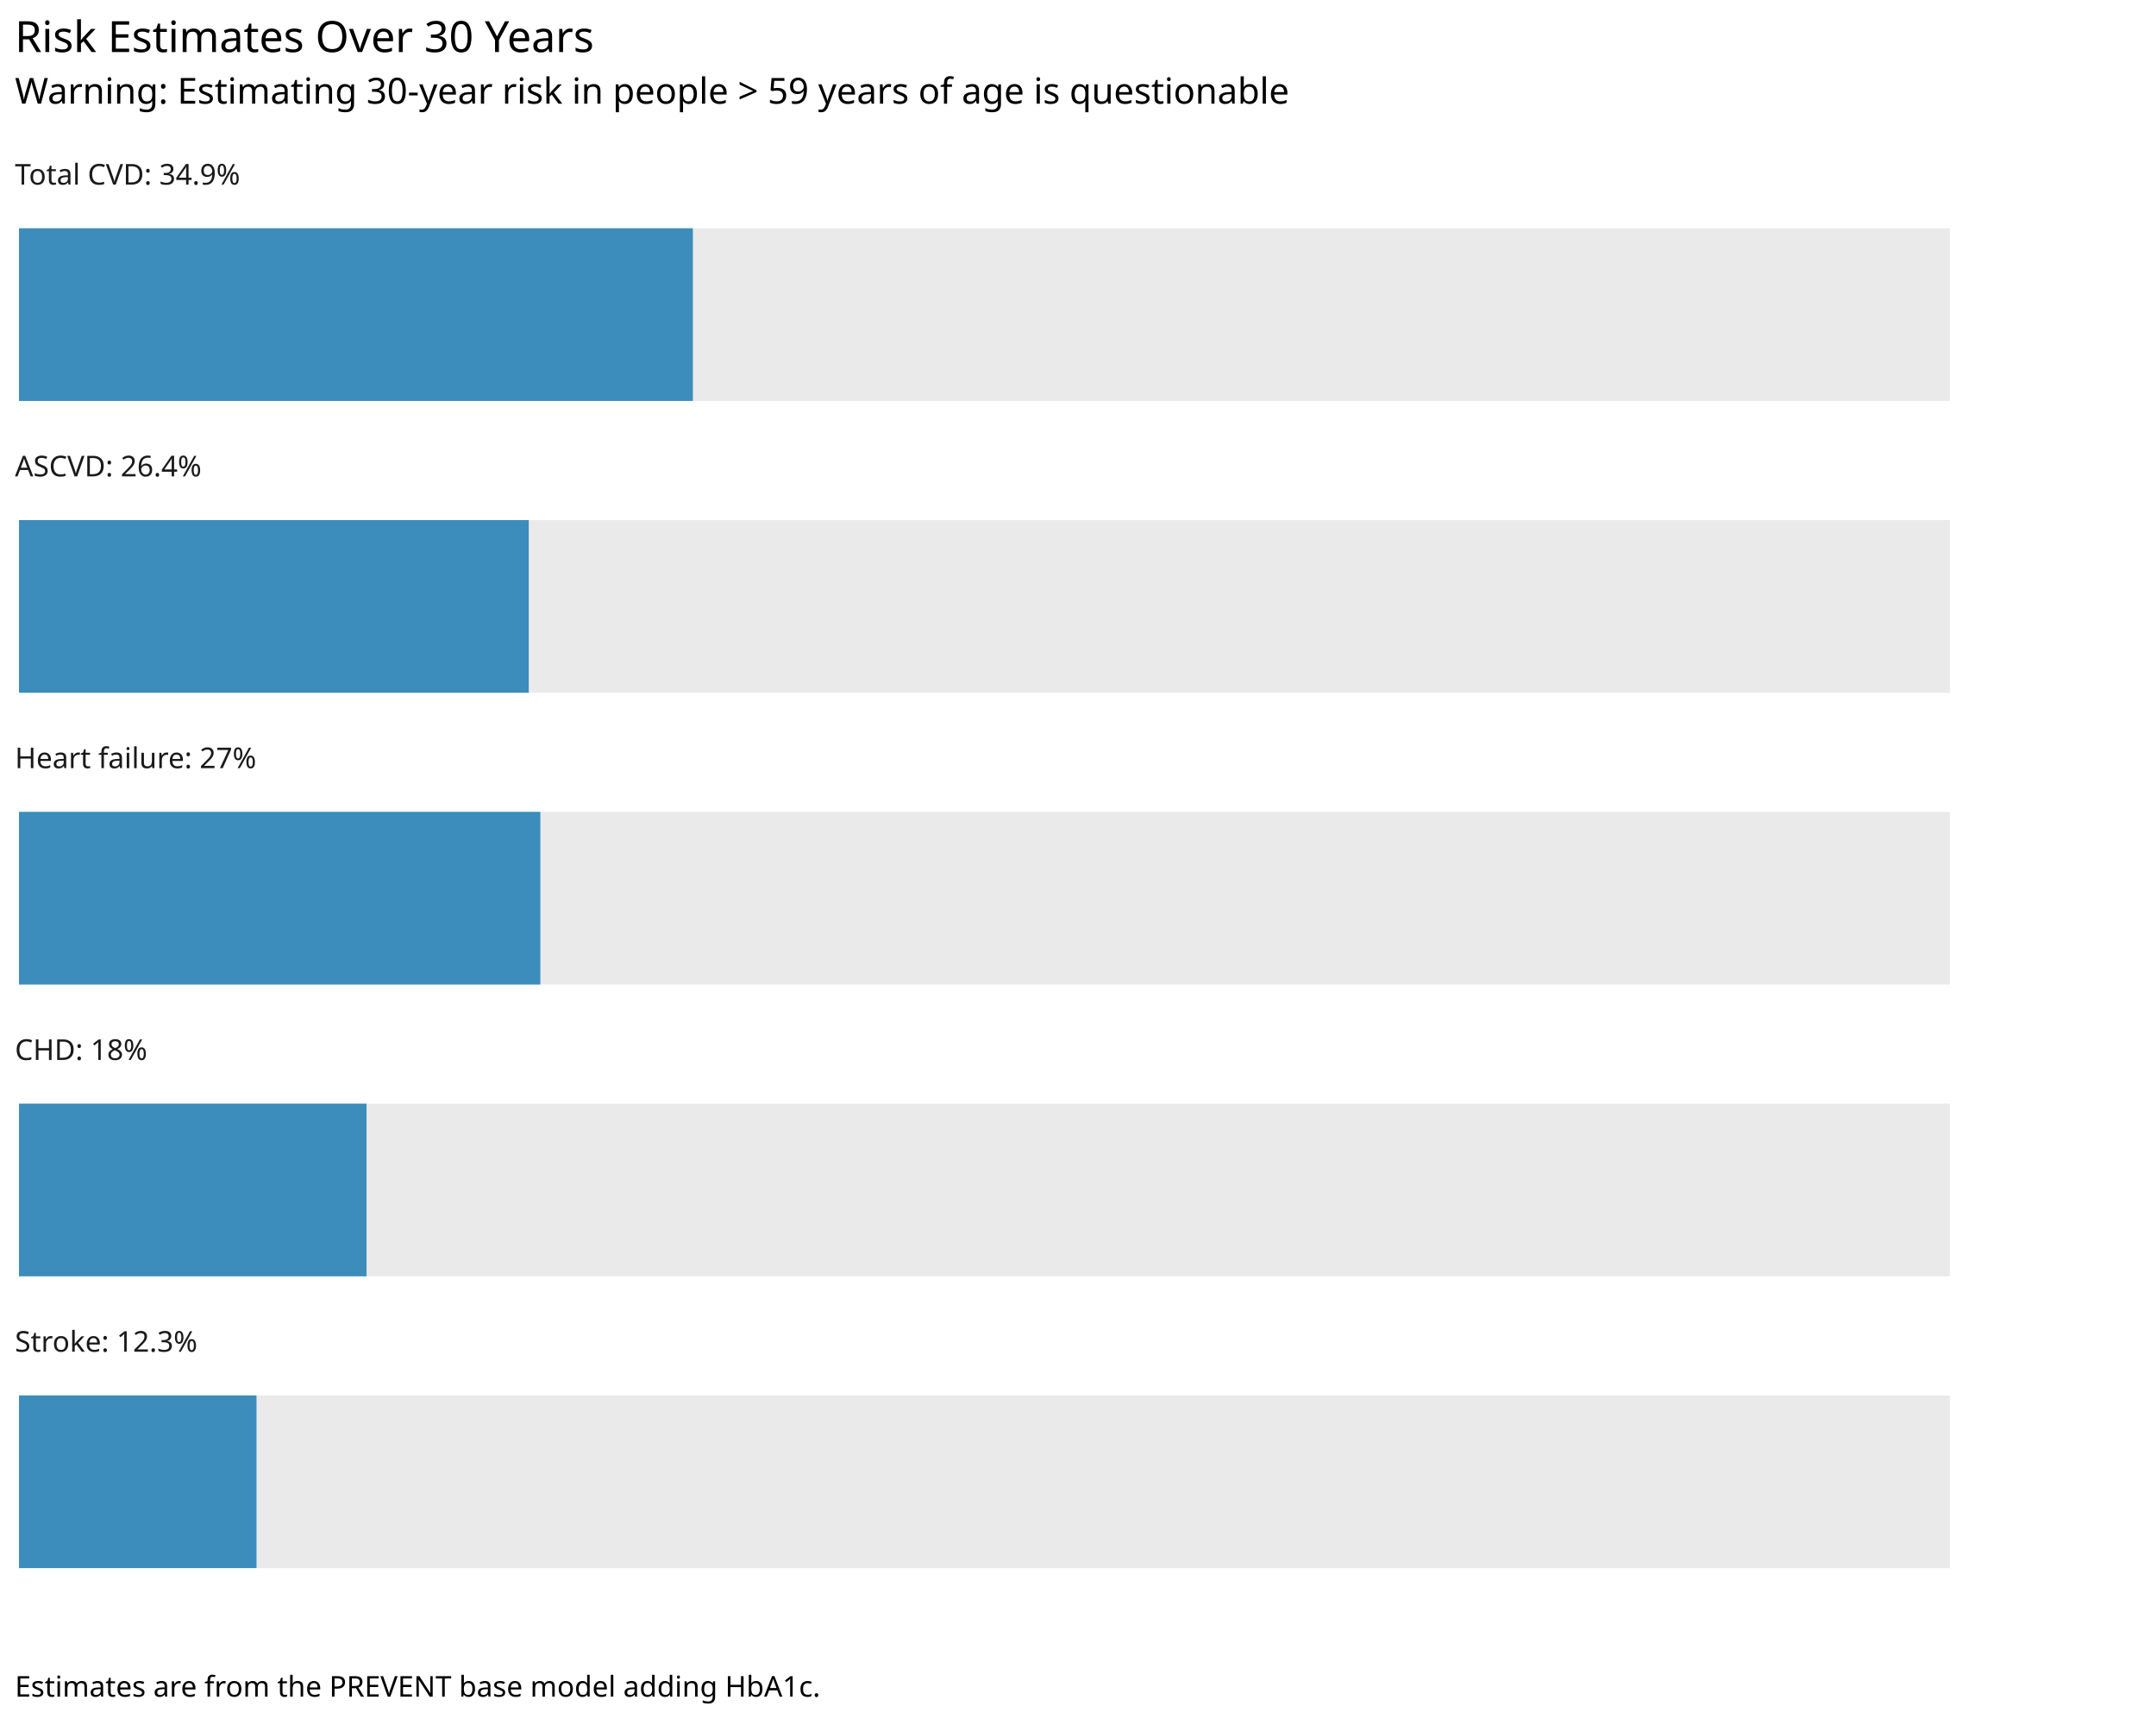
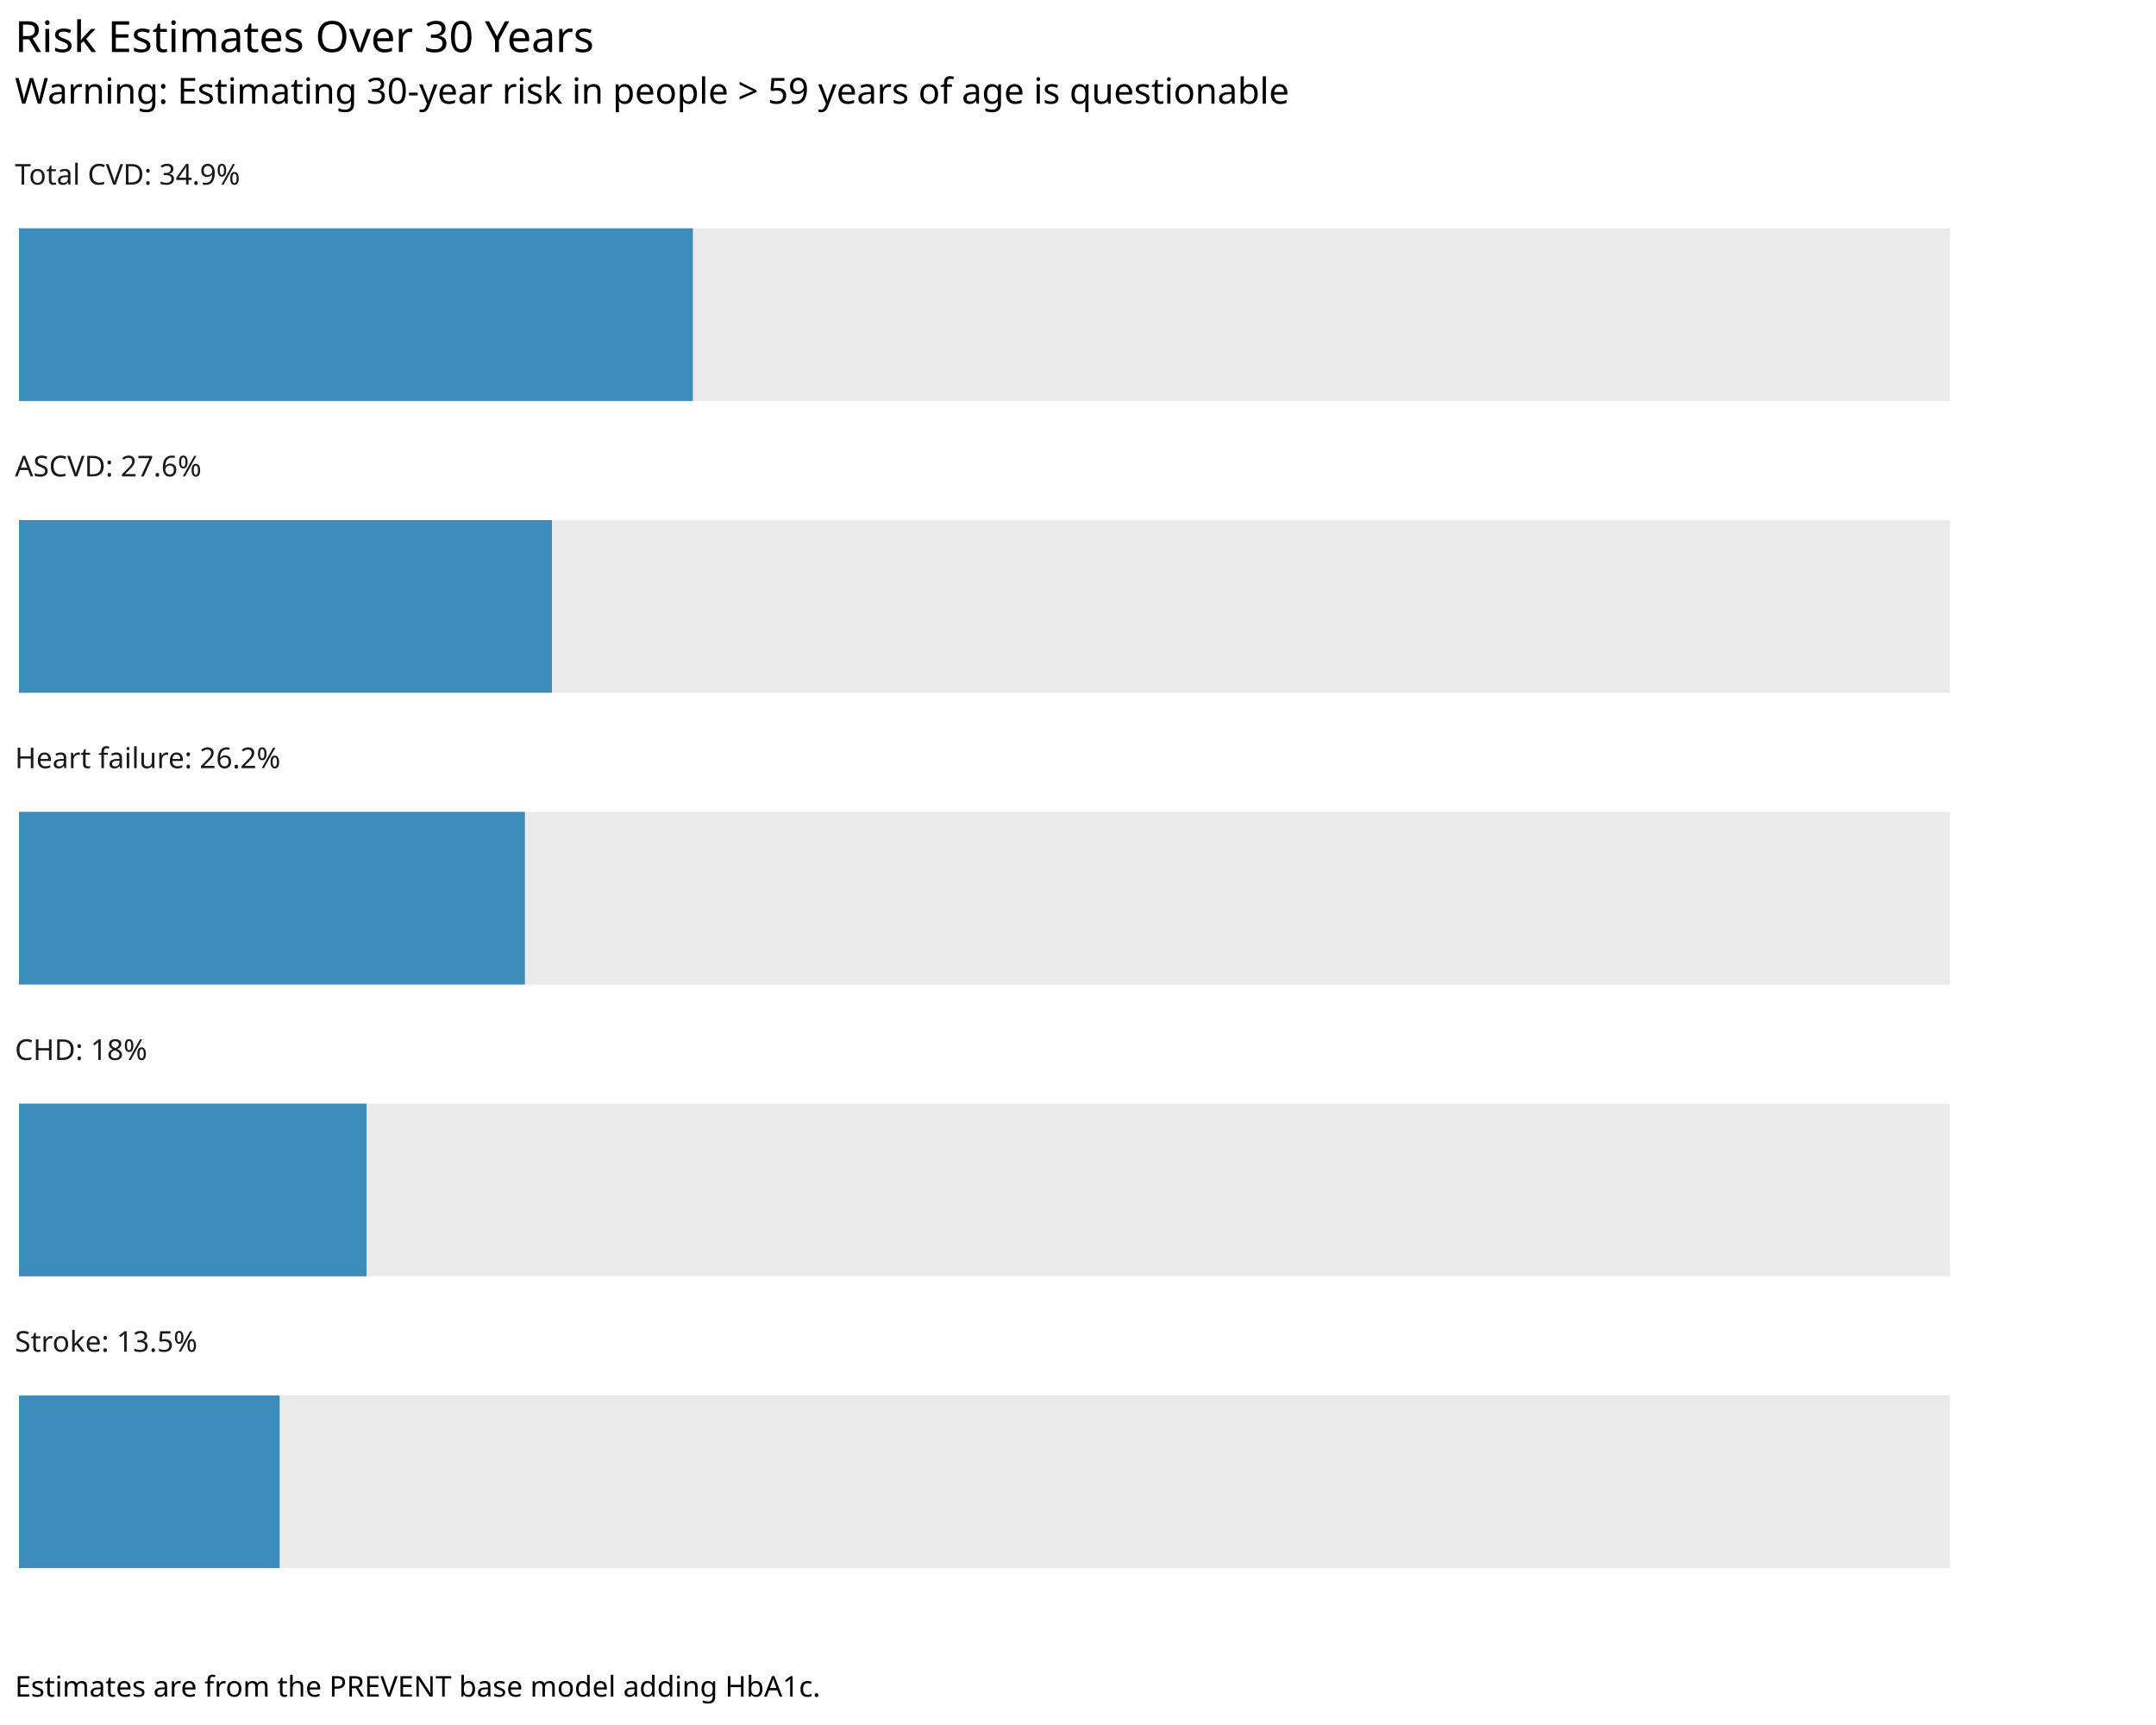
<svg xmlns="http://www.w3.org/2000/svg" class="svglite" data-engine-version="2.0" width="720.00pt" height="576.00pt" viewBox="0 0 720.00 576.00">
  <defs>
    <style type="text/css">
    .svglite line, .svglite polyline, .svglite polygon, .svglite path, .svglite rect, .svglite circle {
      fill: none;
      stroke: #000000;
      stroke-linecap: round;
      stroke-linejoin: round;
      stroke-miterlimit: 10.00;
    }
  </style>
  </defs>
  <rect width="100%" height="100%" style="stroke: none; fill: #FFFFFF;" />
  <defs>
    <clipPath id="cpMC4wMHw3MjAuMDB8MC4wMHw1NzYuMDA=">
      <rect x="0.00" y="0.00" width="720.00" height="576.00" />
    </clipPath>
  </defs>
  <g clip-path="url(#cpMC4wMHw3MjAuMDB8MC4wMHw1NzYuMDA=)">
    <rect x="0.00" y="0.00" width="720.00" height="576.00" style="stroke-width: 1.16; stroke: none; fill: #FFFFFF;" />
  </g>
  <defs>
    <clipPath id="cpNC45OHw3MTcuMDF8NjYuNjJ8MTQzLjQ5">
      <rect x="4.98" y="66.62" width="712.03" height="76.88" />
    </clipPath>
  </defs>
  <g clip-path="url(#cpNC45OHw3MTcuMDF8NjYuNjJ8MTQzLjQ5)">
    <rect x="6.34" y="76.23" width="644.84" height="57.66" style="stroke-width: 1.16; stroke: none; stroke-linecap: butt; stroke-linejoin: miter; fill: #EAEAEA;" />
    <rect x="6.34" y="76.23" width="225.05" height="57.66" style="stroke-width: 1.16; stroke: none; stroke-linecap: butt; stroke-linejoin: miter; fill: #3C8DBC;" />
  </g>
  <g clip-path="url(#cpMC4wMHw3MjAuMDB8MC4wMHw1NzYuMDA=)">
</g>
  <defs>
    <clipPath id="cpNC45OHw3MTcuMDF8MTY0LjA1fDI0MC45Mg==">
      <rect x="4.98" y="164.05" width="712.03" height="76.88" />
    </clipPath>
  </defs>
  <g clip-path="url(#cpNC45OHw3MTcuMDF8MTY0LjA1fDI0MC45Mg==)">
    <rect x="6.34" y="173.66" width="644.84" height="57.66" style="stroke-width: 1.16; stroke: none; stroke-linecap: butt; stroke-linejoin: miter; fill: #EAEAEA;" />
-     <rect x="6.34" y="173.66" width="170.24" height="57.66" style="stroke-width: 1.16; stroke: none; stroke-linecap: butt; stroke-linejoin: miter; fill: #3C8DBC;" />
+     <rect x="6.34" y="173.66" width="177.98" height="57.66" style="stroke-width: 1.16; stroke: none; stroke-linecap: butt; stroke-linejoin: miter; fill: #3C8DBC;" />
  </g>
  <g clip-path="url(#cpMC4wMHw3MjAuMDB8MC4wMHw1NzYuMDA=)">
</g>
  <defs>
    <clipPath id="cpNC45OHw3MTcuMDF8MjYxLjQ4fDMzOC4zNQ==">
      <rect x="4.98" y="261.48" width="712.03" height="76.88" />
    </clipPath>
  </defs>
  <g clip-path="url(#cpNC45OHw3MTcuMDF8MjYxLjQ4fDMzOC4zNQ==)">
    <rect x="6.34" y="271.09" width="644.84" height="57.66" style="stroke-width: 1.16; stroke: none; stroke-linecap: butt; stroke-linejoin: miter; fill: #EAEAEA;" />
-     <rect x="6.34" y="271.09" width="174.11" height="57.66" style="stroke-width: 1.16; stroke: none; stroke-linecap: butt; stroke-linejoin: miter; fill: #3C8DBC;" />
+     <rect x="6.34" y="271.09" width="168.95" height="57.66" style="stroke-width: 1.16; stroke: none; stroke-linecap: butt; stroke-linejoin: miter; fill: #3C8DBC;" />
  </g>
  <g clip-path="url(#cpMC4wMHw3MjAuMDB8MC4wMHw1NzYuMDA=)">
</g>
  <defs>
    <clipPath id="cpNC45OHw3MTcuMDF8MzU4LjkxfDQzNS43OA==">
      <rect x="4.98" y="358.91" width="712.03" height="76.88" />
    </clipPath>
  </defs>
  <g clip-path="url(#cpNC45OHw3MTcuMDF8MzU4LjkxfDQzNS43OA==)">
    <rect x="6.34" y="368.52" width="644.84" height="57.66" style="stroke-width: 1.16; stroke: none; stroke-linecap: butt; stroke-linejoin: miter; fill: #EAEAEA;" />
    <rect x="6.34" y="368.52" width="116.07" height="57.66" style="stroke-width: 1.16; stroke: none; stroke-linecap: butt; stroke-linejoin: miter; fill: #3C8DBC;" />
  </g>
  <g clip-path="url(#cpMC4wMHw3MjAuMDB8MC4wMHw1NzYuMDA=)">
</g>
  <defs>
    <clipPath id="cpNC45OHw3MTcuMDF8NDU2LjM0fDUzMy4yMQ==">
      <rect x="4.98" y="456.34" width="712.03" height="76.88" />
    </clipPath>
  </defs>
  <g clip-path="url(#cpNC45OHw3MTcuMDF8NDU2LjM0fDUzMy4yMQ==)">
    <rect x="6.34" y="465.95" width="644.84" height="57.66" style="stroke-width: 1.16; stroke: none; stroke-linecap: butt; stroke-linejoin: miter; fill: #EAEAEA;" />
-     <rect x="6.34" y="465.95" width="79.32" height="57.66" style="stroke-width: 1.16; stroke: none; stroke-linecap: butt; stroke-linejoin: miter; fill: #3C8DBC;" />
+     <rect x="6.34" y="465.95" width="87.05" height="57.66" style="stroke-width: 1.16; stroke: none; stroke-linecap: butt; stroke-linejoin: miter; fill: #3C8DBC;" />
  </g>
  <g clip-path="url(#cpMC4wMHw3MjAuMDB8MC4wMHw1NzYuMDA=)">
</g>
  <defs>
    <clipPath id="cpNC45OHw3MTcuMDF8NDQxLjc2fDQ1Ni4zNA==">
      <rect x="4.98" y="441.76" width="712.03" height="14.58" />
    </clipPath>
  </defs>
  <g clip-path="url(#cpNC45OHw3MTcuMDF8NDQxLjc2fDQ1Ni4zNA==)">
-     <text x="4.98" y="451.36" style="font-size: 9.60px; fill: #1A1A1A; font-family: sans;" textLength="60.31px" lengthAdjust="spacingAndGlyphs">Stroke: 12.3%</text>
+     <text x="4.98" y="451.36" style="font-size: 9.60px; fill: #1A1A1A; font-family: sans;" textLength="60.31px" lengthAdjust="spacingAndGlyphs">Stroke: 13.5%</text>
  </g>
  <g clip-path="url(#cpMC4wMHw3MjAuMDB8MC4wMHw1NzYuMDA=)">
</g>
  <defs>
    <clipPath id="cpNC45OHw3MTcuMDF8MzQ0LjMzfDM1OC45MQ==">
      <rect x="4.98" y="344.33" width="712.03" height="14.58" />
    </clipPath>
  </defs>
  <g clip-path="url(#cpNC45OHw3MTcuMDF8MzQ0LjMzfDM1OC45MQ==)">
    <text x="4.98" y="353.93" style="font-size: 9.60px; fill: #1A1A1A; font-family: sans;" textLength="45.35px" lengthAdjust="spacingAndGlyphs">CHD: 18%</text>
  </g>
  <g clip-path="url(#cpMC4wMHw3MjAuMDB8MC4wMHw1NzYuMDA=)">
</g>
  <defs>
    <clipPath id="cpNC45OHw3MTcuMDF8MjQ2LjkwfDI2MS40OA==">
      <rect x="4.98" y="246.90" width="712.03" height="14.58" />
    </clipPath>
  </defs>
  <g clip-path="url(#cpNC45OHw3MTcuMDF8MjQ2LjkwfDI2MS40OA==)">
-     <text x="4.98" y="256.50" style="font-size: 9.60px; fill: #1A1A1A; font-family: sans;" textLength="76.84px" lengthAdjust="spacingAndGlyphs">Heart failure: 27%</text>
+     <text x="4.98" y="256.50" style="font-size: 9.60px; fill: #1A1A1A; font-family: sans;" textLength="84.84px" lengthAdjust="spacingAndGlyphs">Heart failure: 26.2%</text>
  </g>
  <g clip-path="url(#cpMC4wMHw3MjAuMDB8MC4wMHw1NzYuMDA=)">
</g>
  <defs>
    <clipPath id="cpNC45OHw3MTcuMDF8MTQ5LjQ3fDE2NC4wNQ==">
      <rect x="4.98" y="149.47" width="712.03" height="14.58" />
    </clipPath>
  </defs>
  <g clip-path="url(#cpNC45OHw3MTcuMDF8MTQ5LjQ3fDE2NC4wNQ==)">
-     <text x="4.98" y="159.07" style="font-size: 9.60px; fill: #1A1A1A; font-family: sans;" textLength="65.64px" lengthAdjust="spacingAndGlyphs">ASCVD: 26.4%</text>
+     <text x="4.98" y="159.07" style="font-size: 9.60px; fill: #1A1A1A; font-family: sans;" textLength="65.64px" lengthAdjust="spacingAndGlyphs">ASCVD: 27.6%</text>
  </g>
  <g clip-path="url(#cpMC4wMHw3MjAuMDB8MC4wMHw1NzYuMDA=)">
</g>
  <defs>
    <clipPath id="cpNC45OHw3MTcuMDF8NTIuMDR8NjYuNjI=">
      <rect x="4.98" y="52.04" width="712.03" height="14.58" />
    </clipPath>
  </defs>
  <g clip-path="url(#cpNC45OHw3MTcuMDF8NTIuMDR8NjYuNjI=)">
    <text x="4.98" y="61.64" style="font-size: 9.60px; fill: #1A1A1A; font-family: sans;" textLength="76.84px" lengthAdjust="spacingAndGlyphs">Total CVD: 34.9%</text>
  </g>
  <g clip-path="url(#cpMC4wMHw3MjAuMDB8MC4wMHw1NzYuMDA=)">
    <text x="4.98" y="34.61" style="font-size: 12.00px; font-family: sans;" textLength="405.27px" lengthAdjust="spacingAndGlyphs">Warning: Estimating 30-year risk in people &gt; 59 years of age is questionable</text>
    <text x="4.98" y="17.38" style="font-size: 14.40px; font-family: sans;" textLength="192.11px" lengthAdjust="spacingAndGlyphs">Risk Estimates Over 30 Years</text>
    <text x="4.98" y="545.80" style="font-size: 9.60px; font-family: sans;" textLength="0.00px" lengthAdjust="spacingAndGlyphs" />
    <text x="4.98" y="556.17" style="font-size: 9.60px; font-family: sans;" textLength="0.00px" lengthAdjust="spacingAndGlyphs" />
    <text x="4.98" y="566.54" style="font-size: 9.60px; font-family: sans;" textLength="262.56px" lengthAdjust="spacingAndGlyphs">Estimates are from the PREVENT base model adding HbA1c.</text>
  </g>
</svg>
